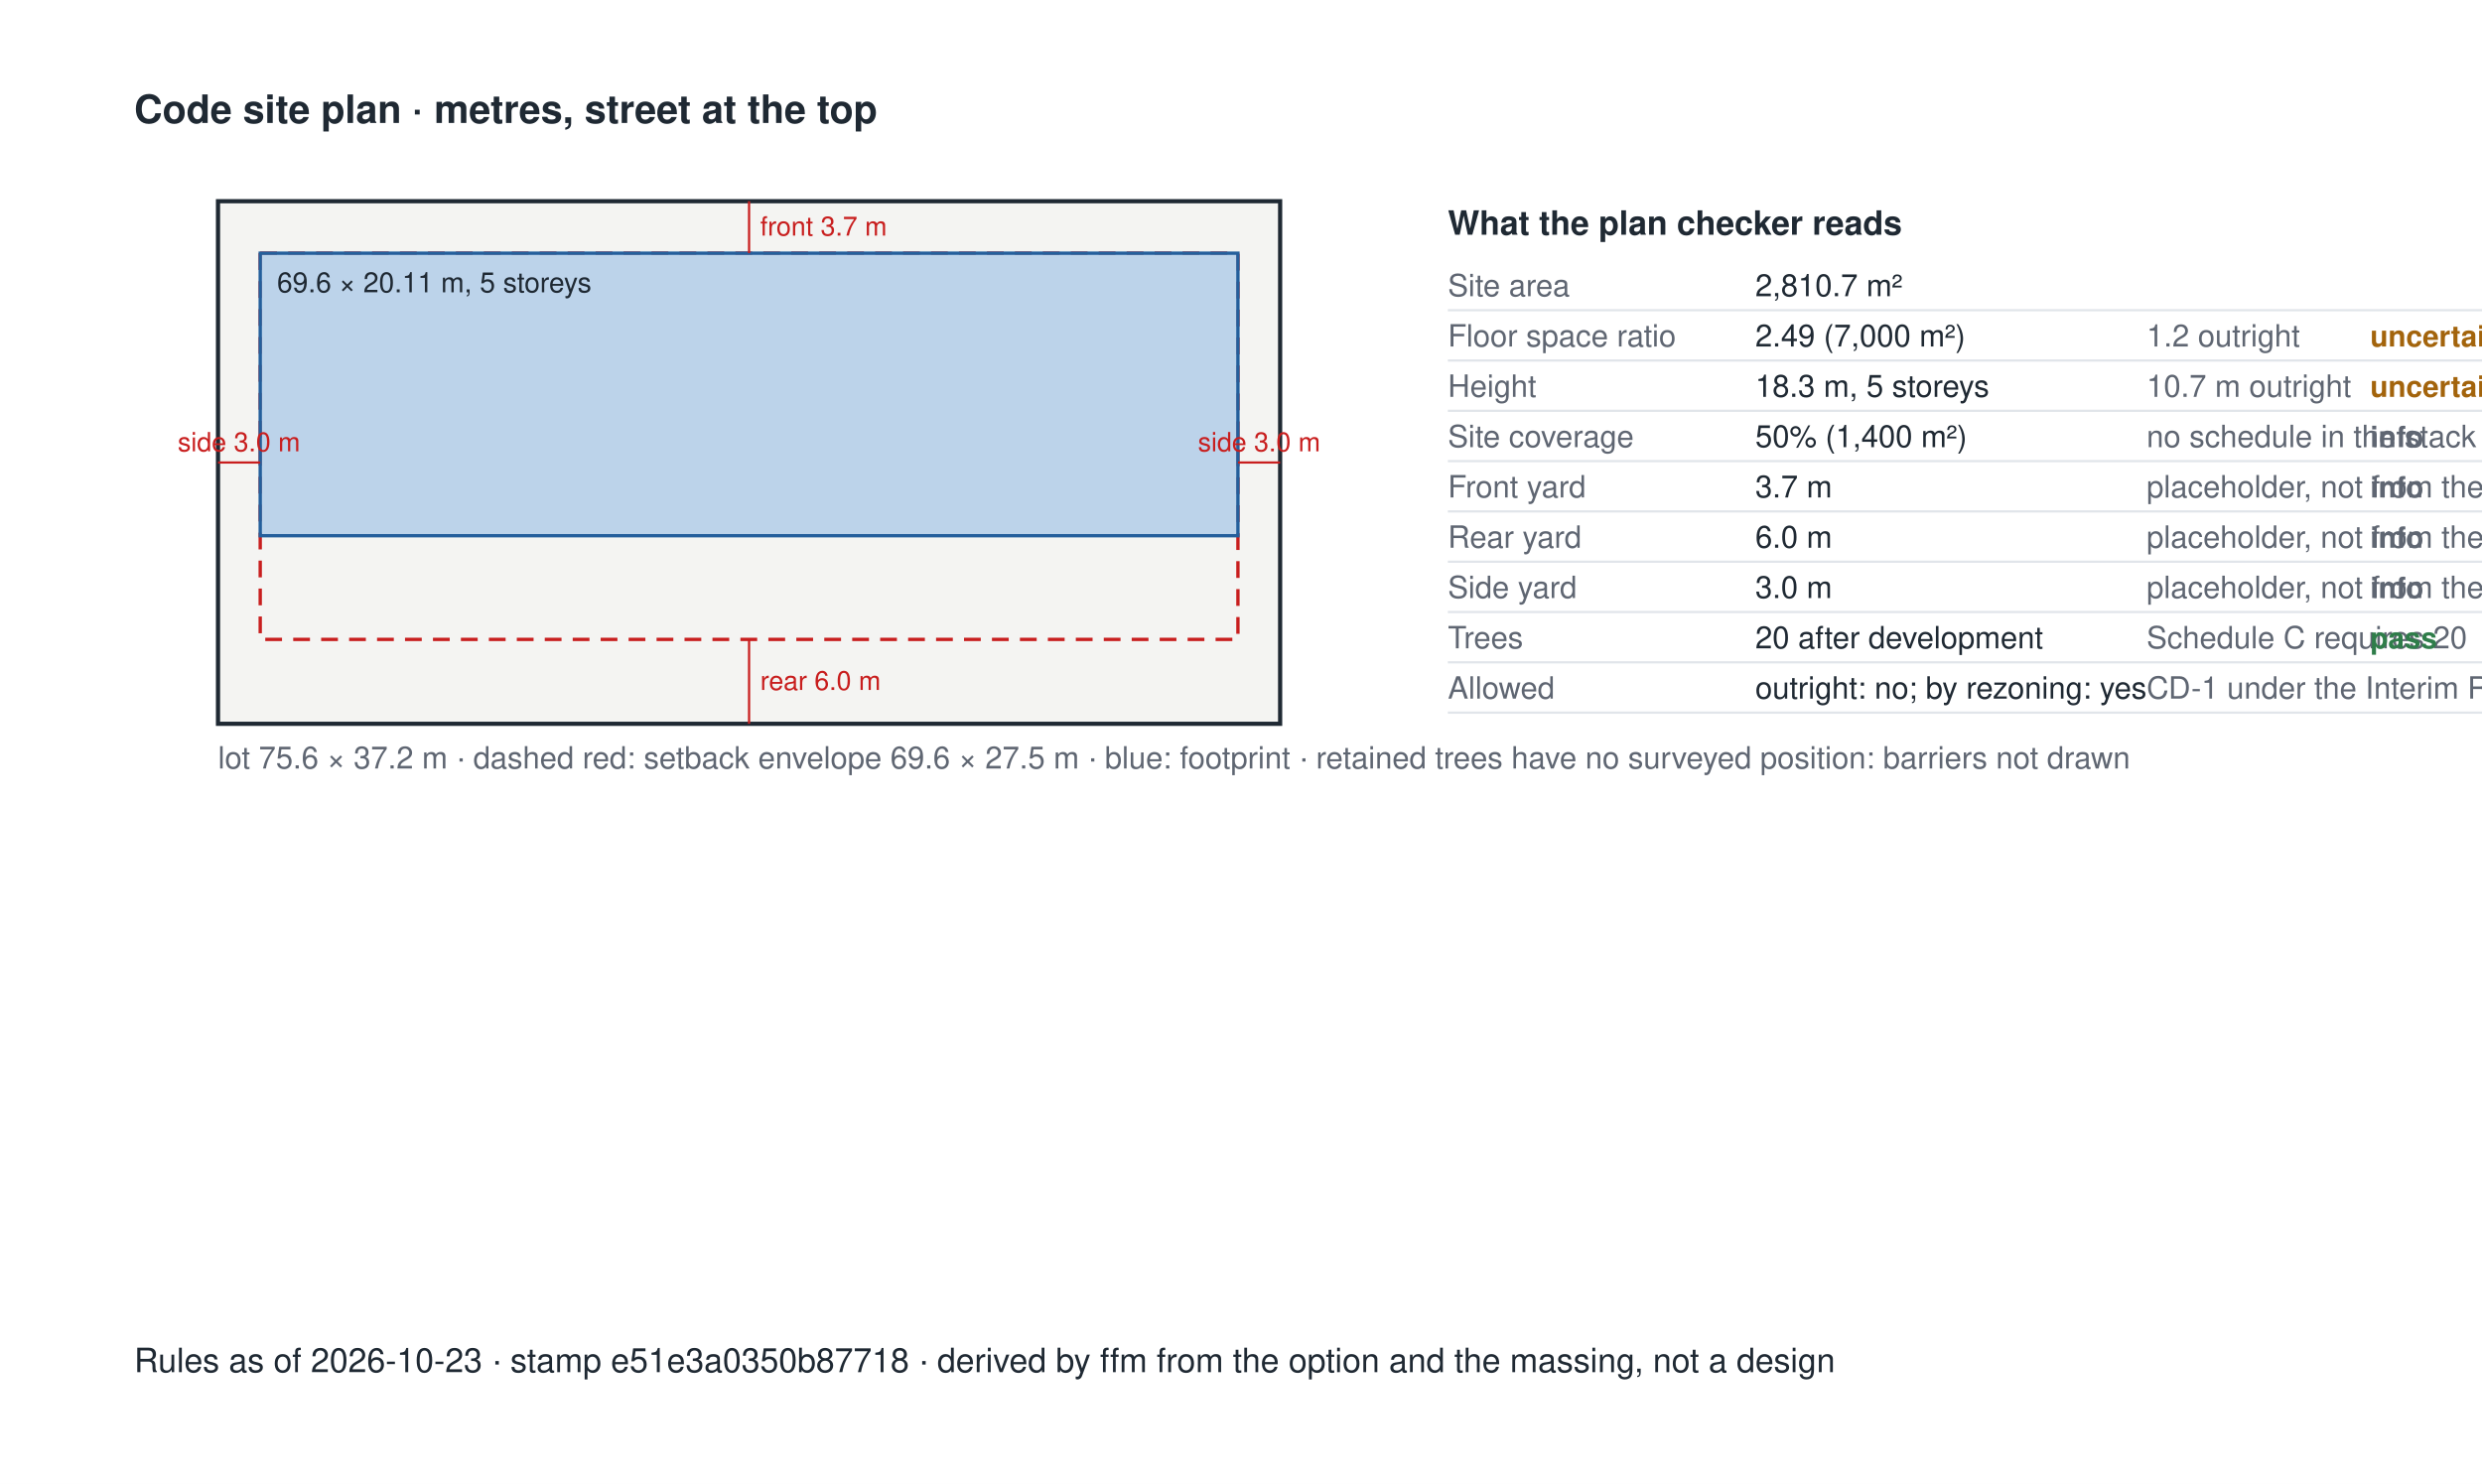
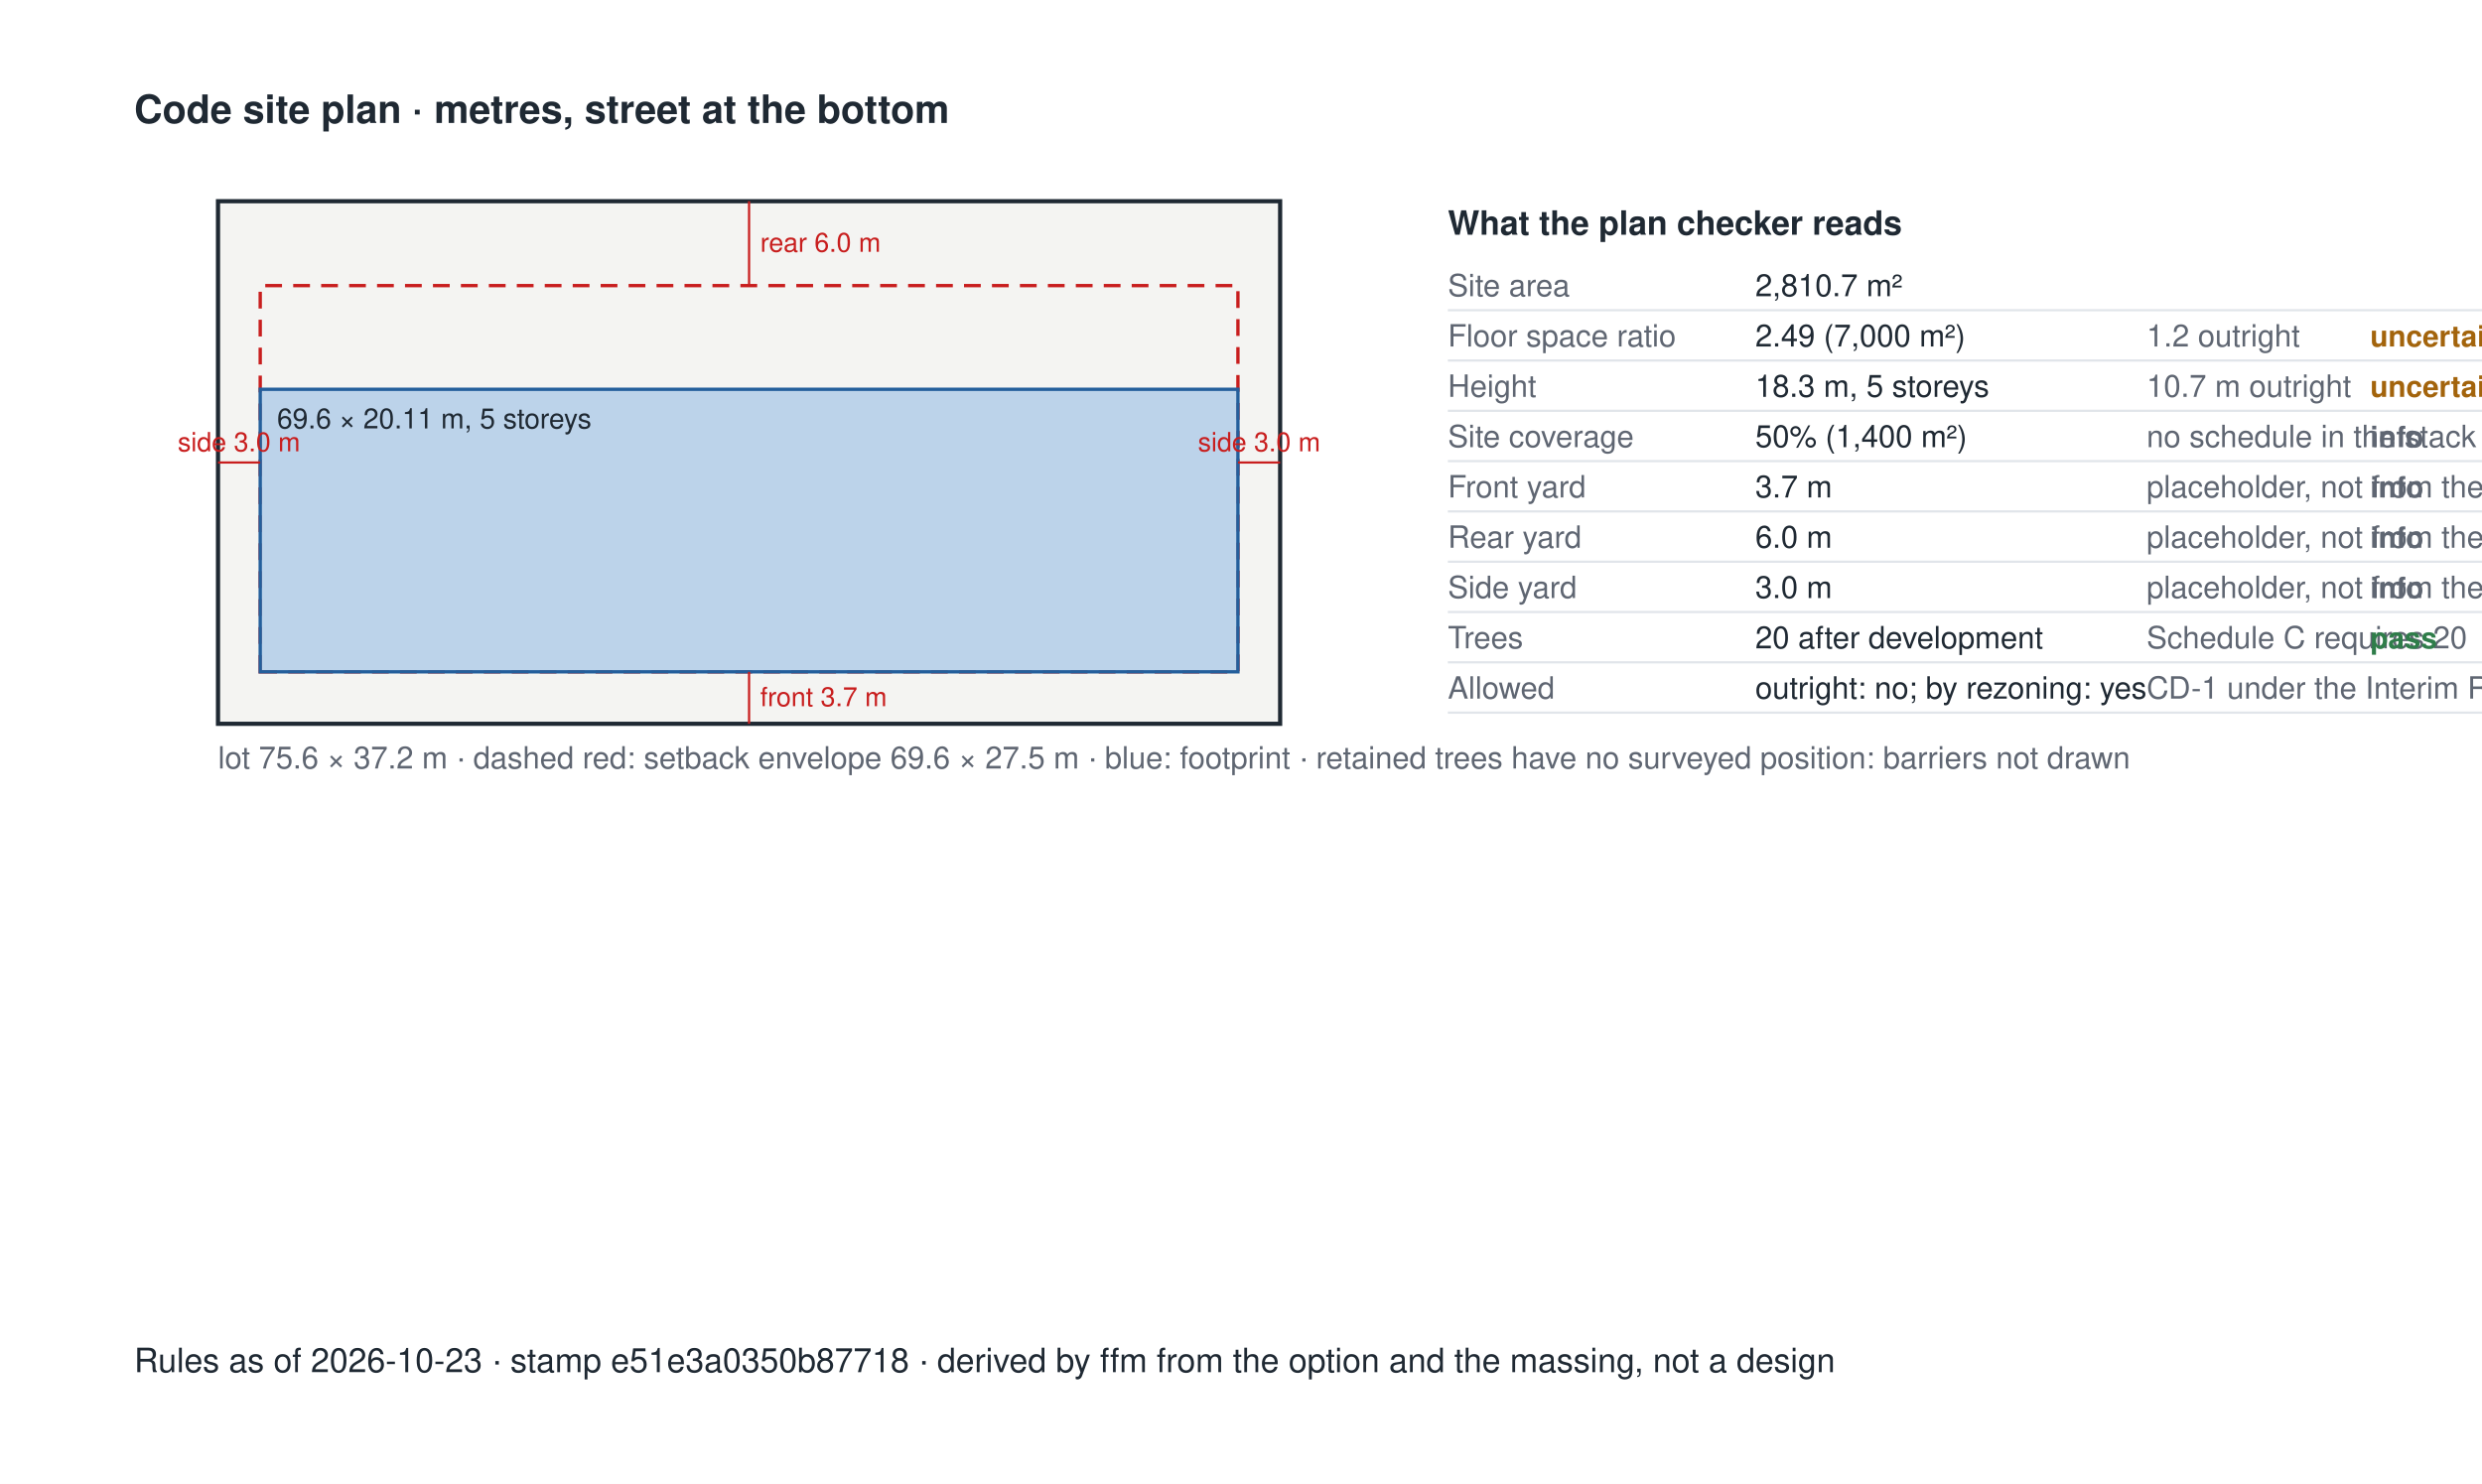
<svg xmlns="http://www.w3.org/2000/svg" width="888" height="531" viewBox="0 0 888 531" font-family="IBM Plex Sans, Helvetica, Arial, sans-serif" font-size="12" fill="#1f2933" role="img" aria-label="Code site plan">
  <rect width="100%" height="100%" fill="#ffffff" />
-   <text x="48" y="44" font-size="14" font-weight="600">Code site plan · metres, street at the top</text>
-   <polygon points="78.0,72.0 458.0,72.0 458.0,259.0 78.0,259.0" fill="#f4f4f2" stroke="#1f2933" stroke-width="1.5" />
-   <polygon points="93.1,90.6 442.9,90.6 442.9,228.8 93.1,228.8" fill="none" stroke="#c81e1e" stroke-width="1.2" stroke-dasharray="6 4" />
-   <rect x="93.1" y="90.6" width="349.8" height="101.1" fill="#8fb8e3" fill-opacity="0.55" stroke="#245f9c" stroke-width="1.2" />
-   <text x="99.1" y="104.6" font-size="10" fill="#1f2933">69.6 × 20.11 m, 5 storeys</text>
-   <line x1="268.0" y1="72.0" x2="268.0" y2="90.6" stroke="#c81e1e" stroke-width="0.8" />
-   <text x="272.0" y="84.3" font-size="9.5" fill="#c81e1e">front 3.7 m</text>
-   <line x1="268.0" y1="228.8" x2="268.0" y2="259.0" stroke="#c81e1e" stroke-width="0.8" />
-   <text x="272.0" y="246.9" font-size="9.5" fill="#c81e1e">rear 6.0 m</text>
+   <text x="48" y="44" font-size="14" font-weight="600">Code site plan · metres, street at the bottom</text>
+   <polygon points="78.0,259.0 458.0,259.0 458.0,72.0 78.0,72.0" fill="#f4f4f2" stroke="#1f2933" stroke-width="1.5" />
+   <polygon points="93.1,240.4 442.9,240.4 442.9,102.2 93.1,102.2" fill="none" stroke="#c81e1e" stroke-width="1.2" stroke-dasharray="6 4" />
+   <rect x="93.1" y="139.3" width="349.8" height="101.1" fill="#8fb8e3" fill-opacity="0.55" stroke="#245f9c" stroke-width="1.2" />
+   <text x="99.1" y="153.3" font-size="10" fill="#1f2933">69.6 × 20.11 m, 5 storeys</text>
+   <line x1="268.0" y1="240.4" x2="268.0" y2="259.0" stroke="#c81e1e" stroke-width="0.8" />
+   <text x="272.0" y="252.7" font-size="9.5" fill="#c81e1e">front 3.7 m</text>
+   <line x1="268.0" y1="72.0" x2="268.0" y2="102.2" stroke="#c81e1e" stroke-width="0.8" />
+   <text x="272.0" y="90.1" font-size="9.5" fill="#c81e1e">rear 6.0 m</text>
  <line x1="78.0" y1="165.5" x2="93.1" y2="165.5" stroke="#c81e1e" stroke-width="0.8" />
  <text x="85.5" y="161.5" font-size="9.5" text-anchor="middle" fill="#c81e1e">side 3.0 m</text>
  <line x1="442.9" y1="165.5" x2="458.0" y2="165.5" stroke="#c81e1e" stroke-width="0.8" />
  <text x="450.5" y="161.5" font-size="9.5" text-anchor="middle" fill="#c81e1e">side 3.0 m</text>
  <text x="78" y="275.0" font-size="11" fill="#5f6672">lot 75.6 × 37.2 m · dashed red: setback envelope 69.6 × 27.5 m · blue: footprint · retained trees have no surveyed position: barriers not drawn</text>
  <text x="518.0" y="84" font-size="12" font-weight="600">What the plan checker reads</text>
  <line x1="518.0" y1="111" x2="898.0" y2="111" stroke="#e1e5ea" stroke-width="0.8" />
  <text x="518.0" y="106" font-size="11" fill="#5f6672">Site area</text>
  <text x="628.0" y="106" font-size="11">2,810.7 m²</text>
  <text x="768.0" y="106" font-size="11" fill="#5f6672" />
  <line x1="518.0" y1="129" x2="898.0" y2="129" stroke="#e1e5ea" stroke-width="0.8" />
  <text x="518.0" y="124" font-size="11" fill="#5f6672">Floor space ratio</text>
  <text x="628.0" y="124" font-size="11">2.49 (7,000 m²)</text>
  <text x="768.0" y="124" font-size="11" fill="#5f6672">1.2 outright</text>
  <text x="848.0" y="124" font-size="10.5" font-weight="600" fill="#a3640c">uncertain</text>
  <line x1="518.0" y1="147" x2="898.0" y2="147" stroke="#e1e5ea" stroke-width="0.8" />
  <text x="518.0" y="142" font-size="11" fill="#5f6672">Height</text>
  <text x="628.0" y="142" font-size="11">18.3 m, 5 storeys</text>
  <text x="768.0" y="142" font-size="11" fill="#5f6672">10.7 m outright</text>
  <text x="848.0" y="142" font-size="10.5" font-weight="600" fill="#a3640c">uncertain</text>
  <line x1="518.0" y1="165" x2="898.0" y2="165" stroke="#e1e5ea" stroke-width="0.8" />
  <text x="518.0" y="160" font-size="11" fill="#5f6672">Site coverage</text>
  <text x="628.0" y="160" font-size="11">50% (1,400 m²)</text>
  <text x="768.0" y="160" font-size="11" fill="#5f6672">no schedule in the stack</text>
  <text x="848.0" y="160" font-size="10.5" font-weight="600" fill="#5f6672">info</text>
  <line x1="518.0" y1="183" x2="898.0" y2="183" stroke="#e1e5ea" stroke-width="0.8" />
  <text x="518.0" y="178" font-size="11" fill="#5f6672">Front yard</text>
  <text x="628.0" y="178" font-size="11">3.7 m</text>
  <text x="768.0" y="178" font-size="11" fill="#5f6672">placeholder, not from the schedule</text>
  <text x="848.0" y="178" font-size="10.5" font-weight="600" fill="#5f6672">info</text>
  <line x1="518.0" y1="201" x2="898.0" y2="201" stroke="#e1e5ea" stroke-width="0.8" />
  <text x="518.0" y="196" font-size="11" fill="#5f6672">Rear yard</text>
  <text x="628.0" y="196" font-size="11">6.0 m</text>
  <text x="768.0" y="196" font-size="11" fill="#5f6672">placeholder, not from the schedule</text>
  <text x="848.0" y="196" font-size="10.5" font-weight="600" fill="#5f6672">info</text>
  <line x1="518.0" y1="219" x2="898.0" y2="219" stroke="#e1e5ea" stroke-width="0.8" />
  <text x="518.0" y="214" font-size="11" fill="#5f6672">Side yard</text>
  <text x="628.0" y="214" font-size="11">3.0 m</text>
  <text x="768.0" y="214" font-size="11" fill="#5f6672">placeholder, not from the schedule</text>
  <text x="848.0" y="214" font-size="10.5" font-weight="600" fill="#5f6672">info</text>
  <line x1="518.0" y1="237" x2="898.0" y2="237" stroke="#e1e5ea" stroke-width="0.8" />
  <text x="518.0" y="232" font-size="11" fill="#5f6672">Trees</text>
  <text x="628.0" y="232" font-size="11">20 after development</text>
  <text x="768.0" y="232" font-size="11" fill="#5f6672">Schedule C requires 20</text>
  <text x="848.0" y="232" font-size="10.5" font-weight="600" fill="#2f7d4a">pass</text>
  <line x1="518.0" y1="255" x2="898.0" y2="255" stroke="#e1e5ea" stroke-width="0.8" />
  <text x="518.0" y="250" font-size="11" fill="#5f6672">Allowed</text>
  <text x="628.0" y="250" font-size="11">outright: no; by rezoning: yes</text>
  <text x="768.0" y="250" font-size="11" fill="#5f6672">CD-1 under the Interim Rezoning Policy for Social Housing</text>
  <text x="48.0" y="491.0" fill="#1f2933">Rules as of 2026-10-23 · stamp e51e3a0350b87718 · derived by ffm from the option and the massing, not a design</text>
</svg>
